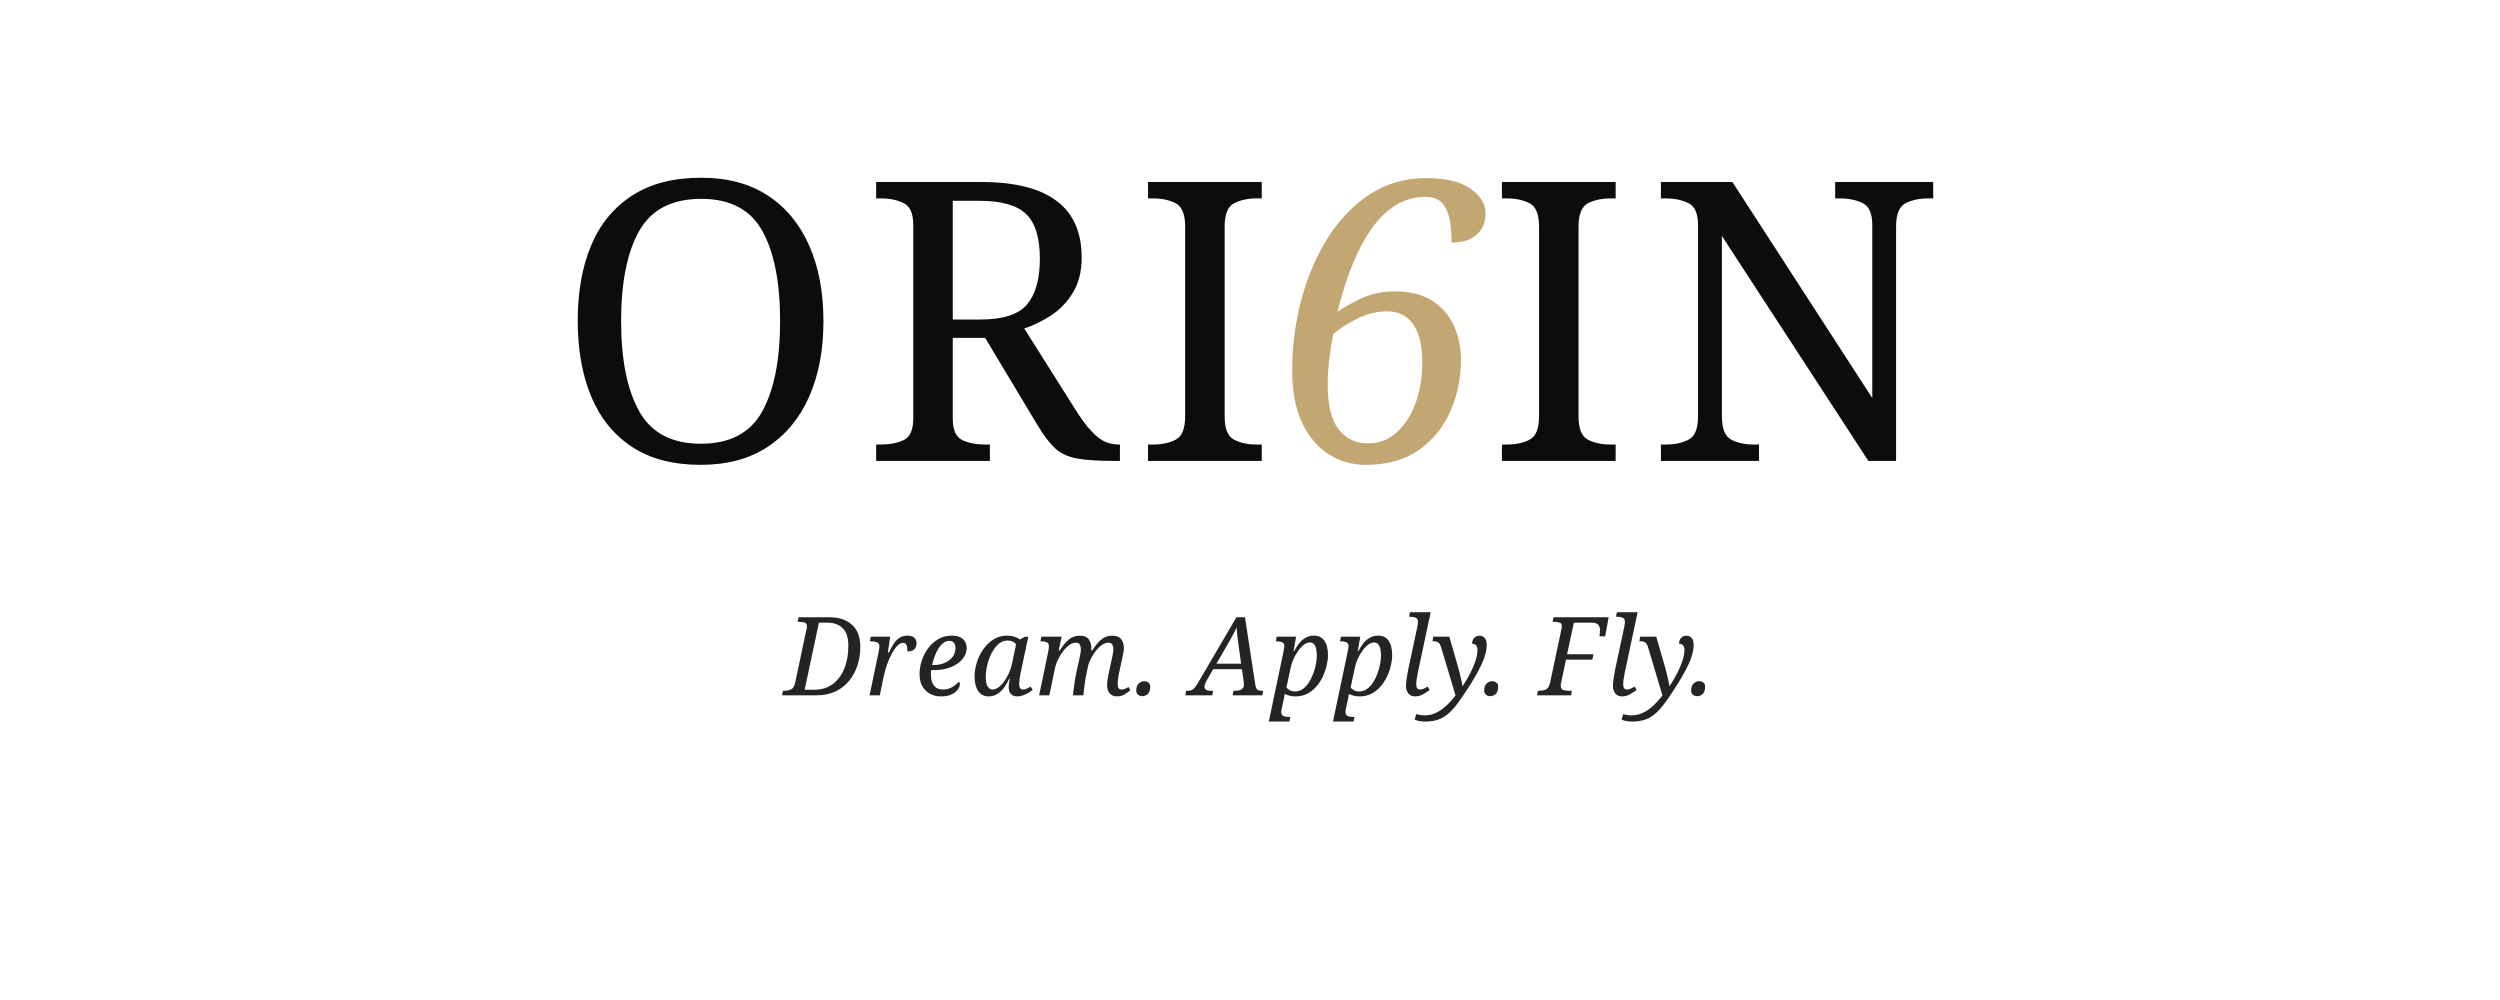
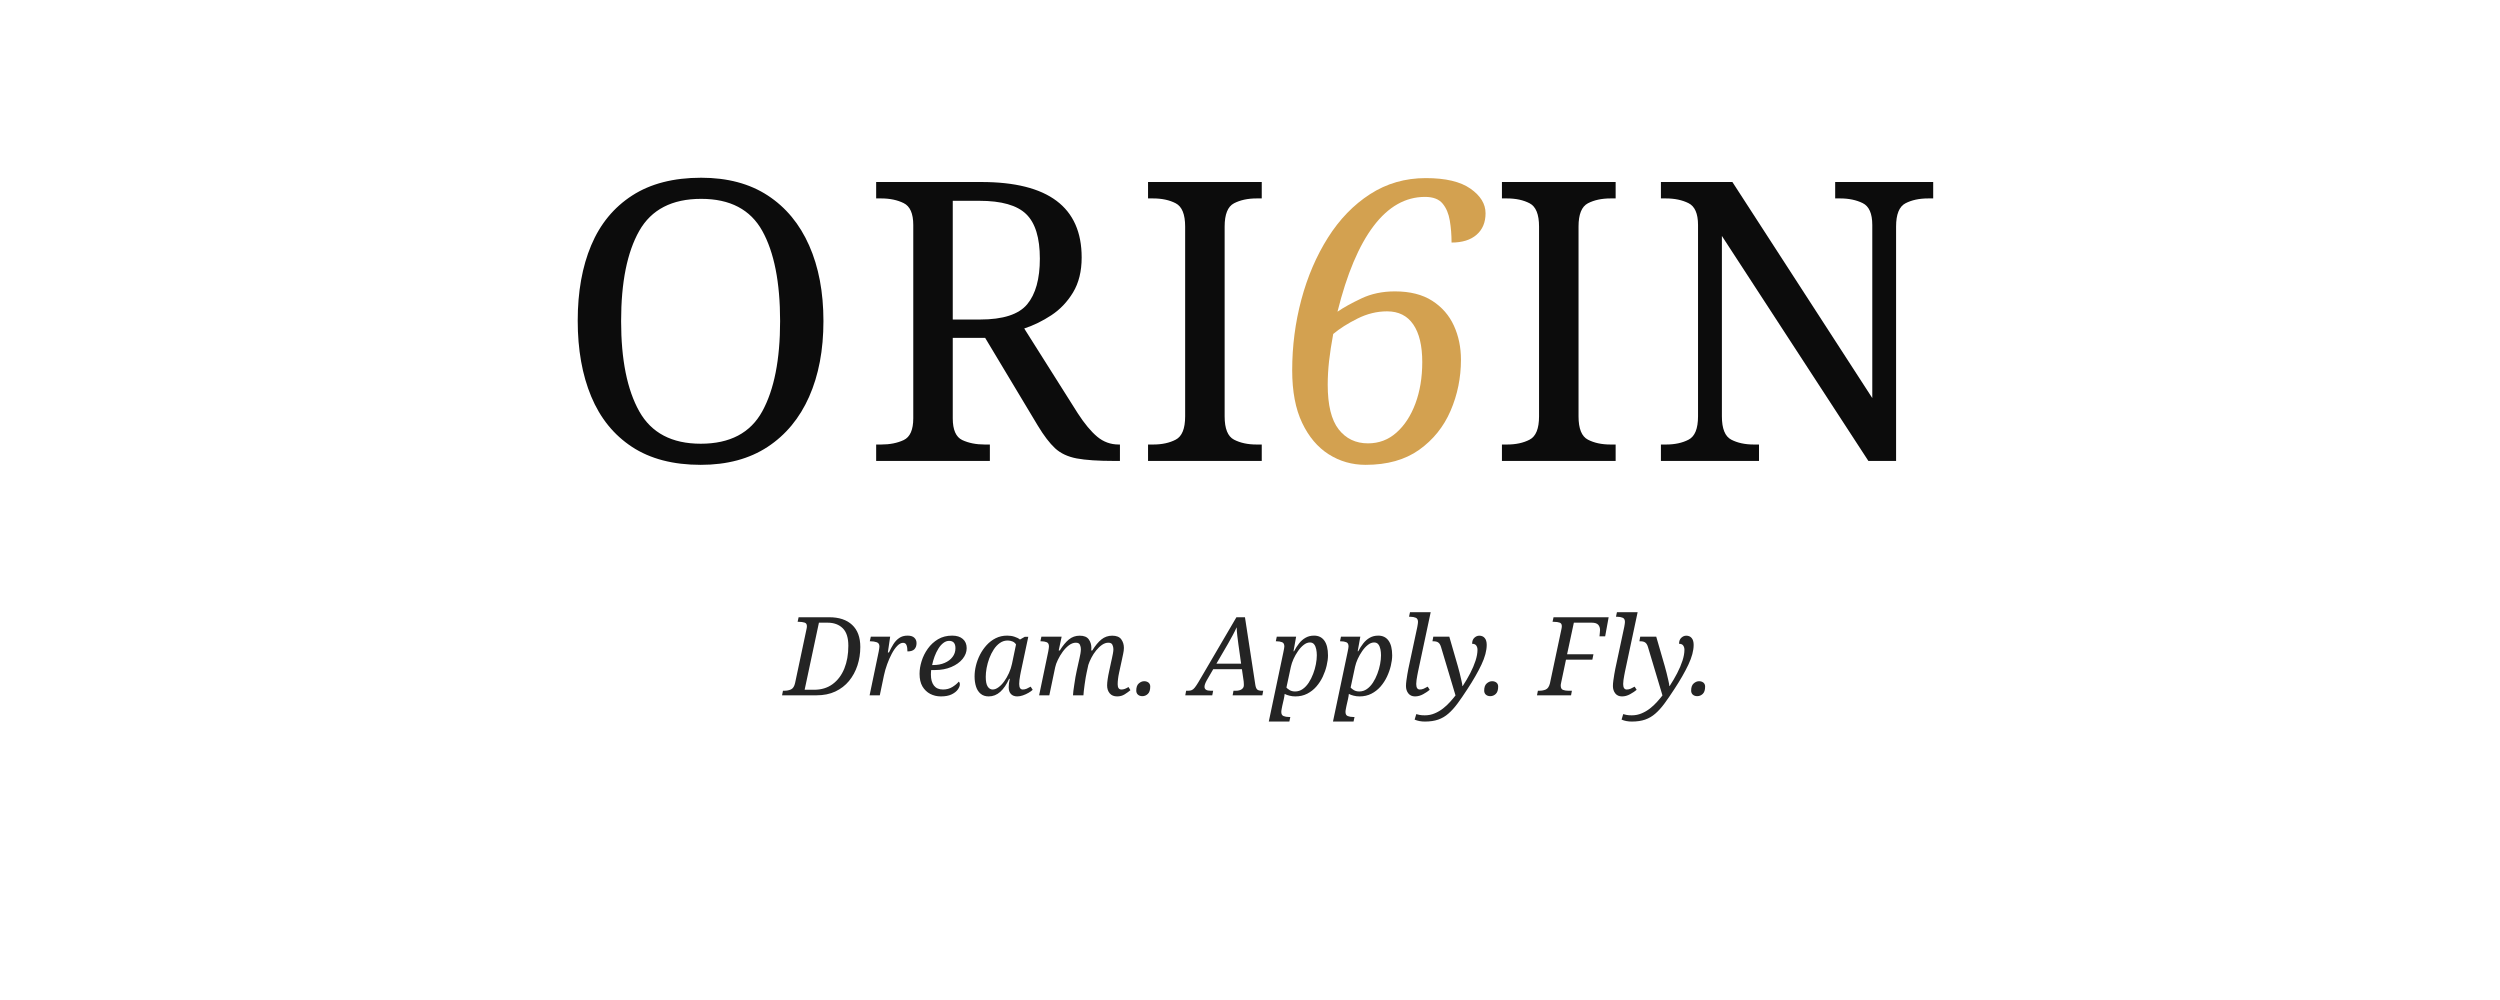
<svg xmlns="http://www.w3.org/2000/svg" viewBox="0 0 640 256" fill="none" role="img" aria-labelledby="ori6in-title ori6in-desc">
  <g text-anchor="middle" font-family="Didot, 'Bodoni MT', 'Bodoni 72', 'Playfair Display', Georgia, serif">
    <text x="320" y="118" font-size="100" font-weight="400" letter-spacing="0.04em" fill="#0c0c0c">
-       ORI<tspan fill="#c2a772" font-style="italic" dx="-0.02em">6</tspan>IN
+       ORI<tspan fill="#d3a150" font-style="italic" dx="-0.02em">6</tspan>IN
    </text>
    <text x="320" y="178" font-size="28" font-style="italic" letter-spacing="0.01em" fill="#0c0c0c" opacity="0.9">Dream. Apply. Fly.</text>
  </g>
</svg>
